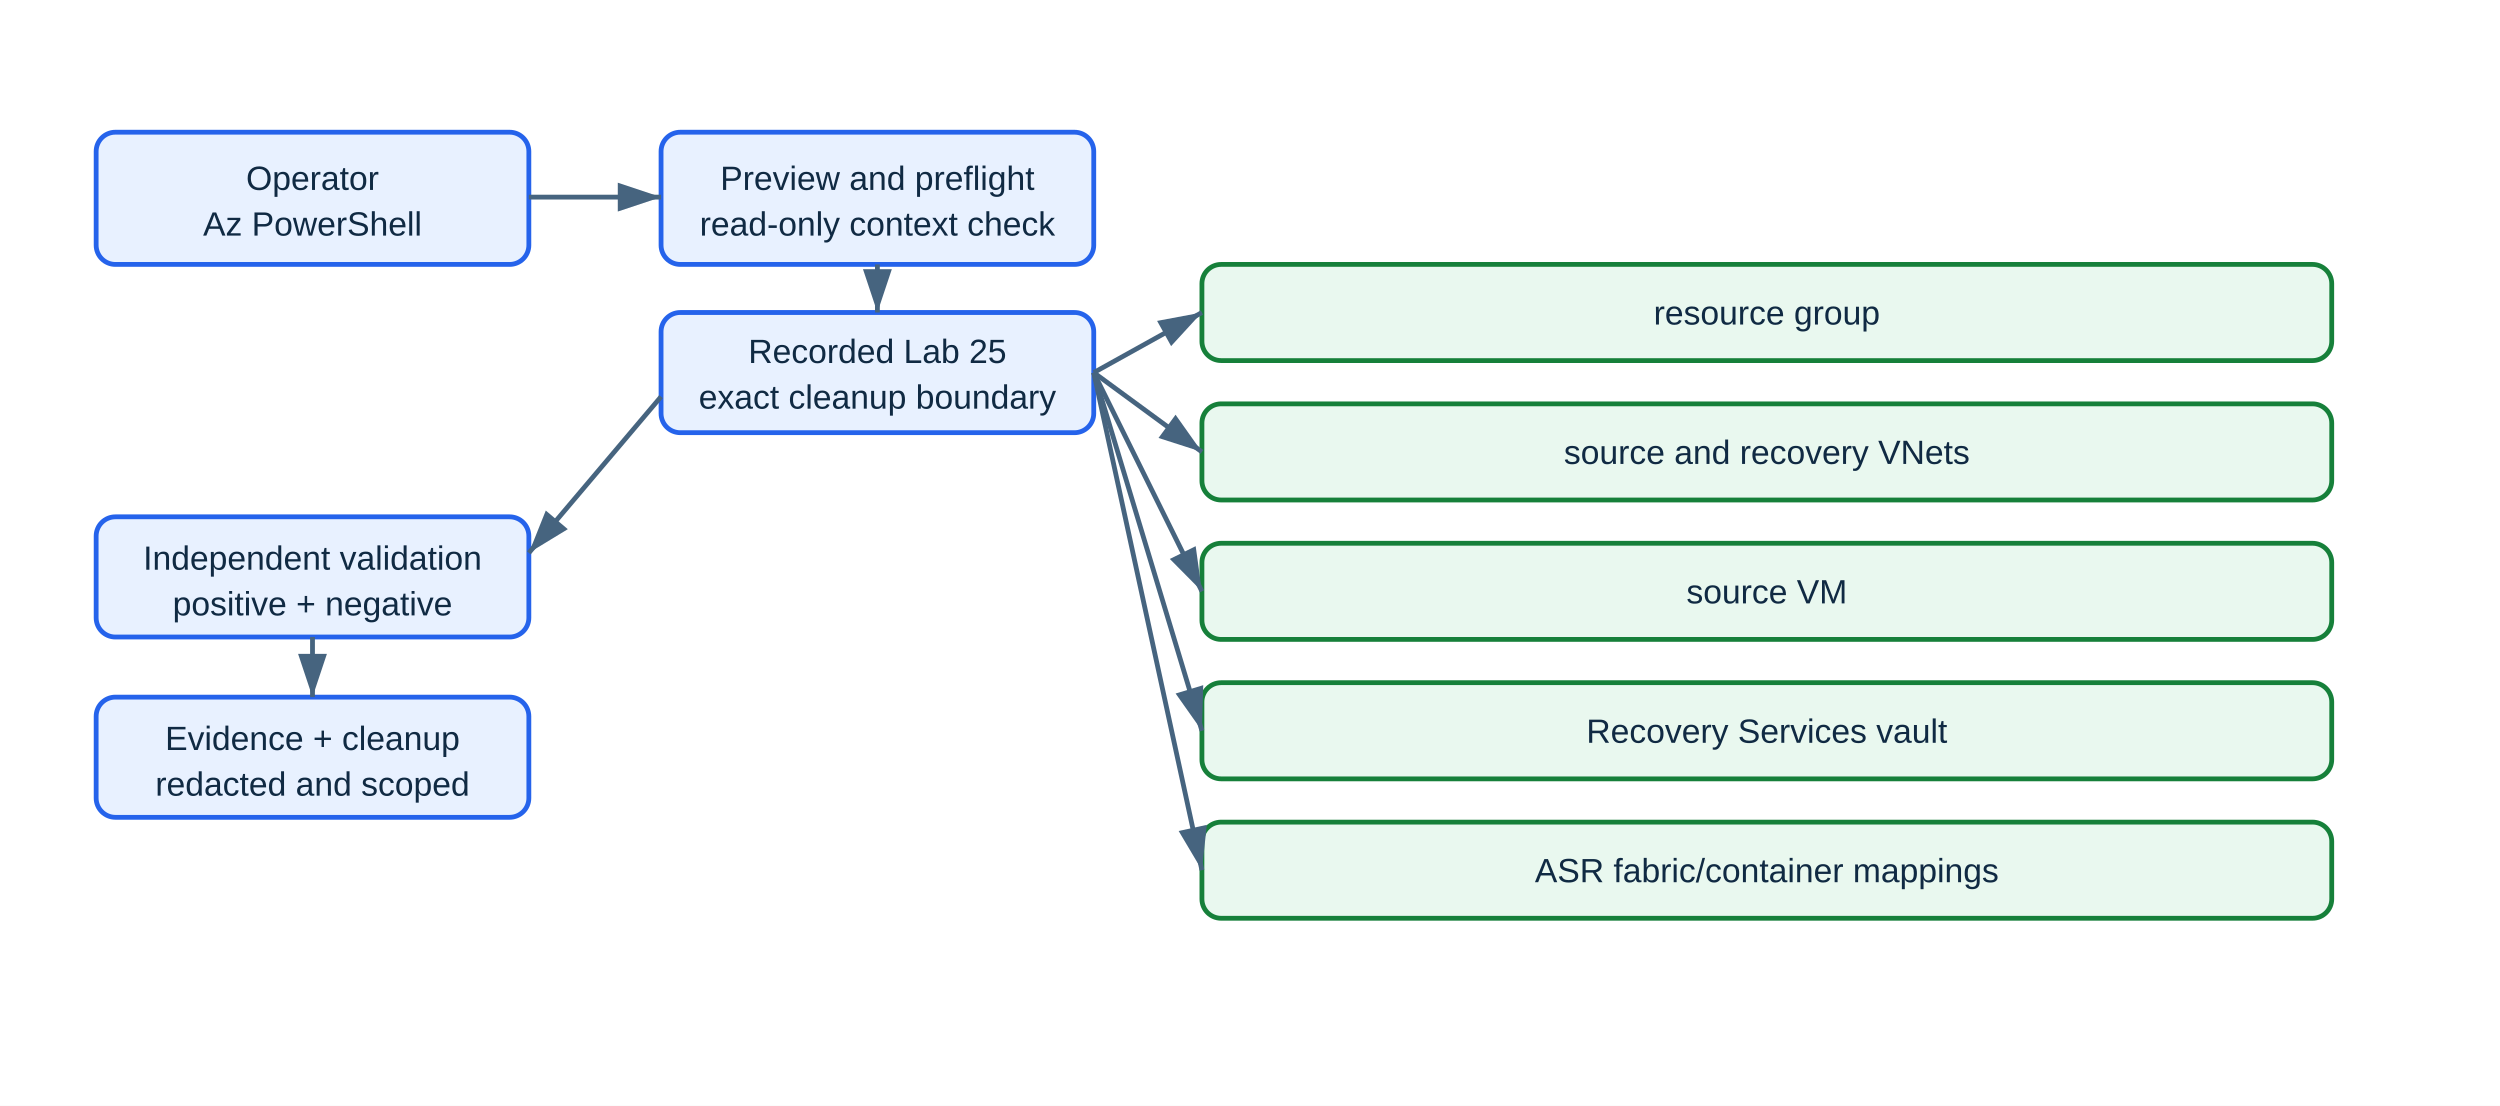
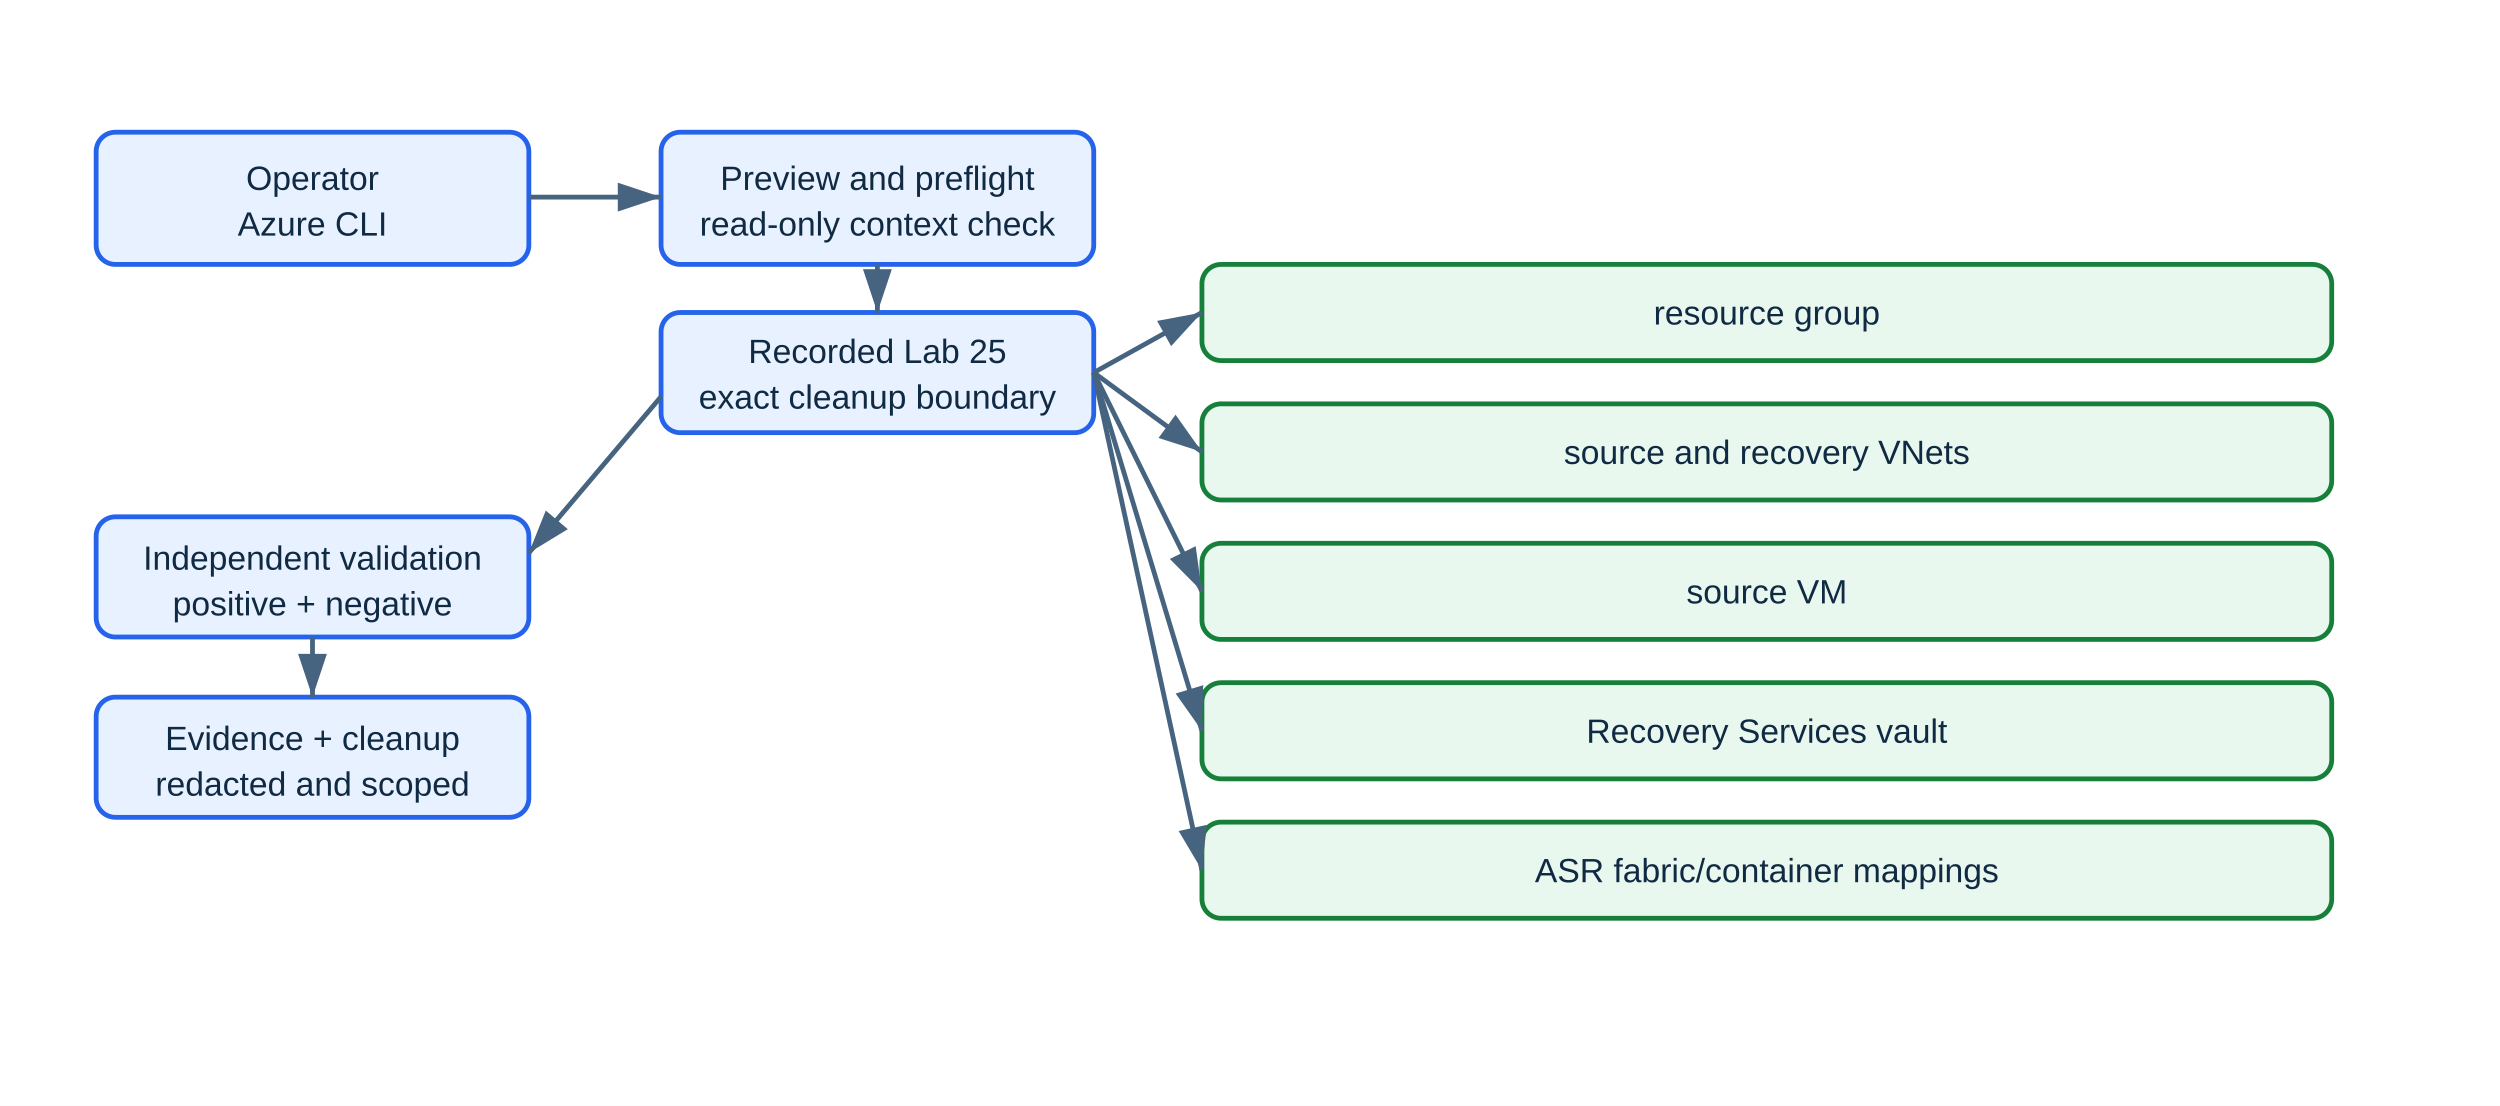
<svg xmlns="http://www.w3.org/2000/svg" width="1040" height="460" viewBox="0 0 1040 460" role="img" aria-labelledby="title desc">
  <defs>
    <marker id="arrow" markerWidth="10" markerHeight="10" refX="9" refY="3" orient="auto">
      <path d="M0,0 L0,6 L9,3 z" fill="#46647f" />
    </marker>
  </defs>
  <style>text{font-family:Segoe UI,Arial,sans-serif;font-size:14px;fill:#102a43} .control{fill:#e8f1ff;stroke:#2563eb;stroke-width:2} .resource{fill:#e9f8ef;stroke:#16803a;stroke-width:2} .arrow{fill:none;stroke:#46647f;stroke-width:2;marker-end:url(#arrow)}</style>
  <rect width="100%" height="100%" fill="#ffffff" />
  <rect x="40" y="55" width="180" height="55" rx="8" class="control" />
  <text x="130" y="79" text-anchor="middle">Operator</text>
-   <text x="130" y="98" text-anchor="middle">Az PowerShell</text>
+   <text x="130" y="98" text-anchor="middle">Azure CLI</text>
  <rect x="275" y="55" width="180" height="55" rx="8" class="control" />
  <text x="365" y="79" text-anchor="middle">Preview and preflight</text>
  <text x="365" y="98" text-anchor="middle">read-only context check</text>
  <path d="M220 82 L275 82" class="arrow" />
  <rect x="275" y="130" width="180" height="50" rx="8" class="control" />
  <text x="365" y="151" text-anchor="middle">Recorded Lab 25</text>
  <text x="365" y="170" text-anchor="middle">exact cleanup boundary</text>
  <path d="M365 110 L365 130" class="arrow" />
  <rect x="500" y="110" width="470" height="40" rx="8" class="resource" />
  <text x="735" y="135" text-anchor="middle">resource group</text>
  <rect x="500" y="168" width="470" height="40" rx="8" class="resource" />
  <text x="735" y="193" text-anchor="middle">source and recovery VNets</text>
  <rect x="500" y="226" width="470" height="40" rx="8" class="resource" />
  <text x="735" y="251" text-anchor="middle">source VM</text>
  <rect x="500" y="284" width="470" height="40" rx="8" class="resource" />
  <text x="735" y="309" text-anchor="middle">Recovery Services vault</text>
  <rect x="500" y="342" width="470" height="40" rx="8" class="resource" />
  <text x="735" y="367" text-anchor="middle">ASR fabric/container mappings</text>
  <path d="M 455 155 L 500 130" class="arrow" />
  <path d="M 455 155 L 500 188" class="arrow" />
  <path d="M 455 155 L 500 246" class="arrow" />
  <path d="M 455 155 L 500 304" class="arrow" />
  <path d="M 455 155 L 500 362" class="arrow" />
  <rect x="40" y="215" width="180" height="50" rx="8" class="control" />
  <text x="130" y="237" text-anchor="middle">Independent validation</text>
  <text x="130" y="256" text-anchor="middle">positive + negative</text>
  <path d="M275 165 L220 230" class="arrow" />
  <rect x="40" y="290" width="180" height="50" rx="8" class="control" />
  <text x="130" y="312" text-anchor="middle">Evidence + cleanup</text>
  <text x="130" y="331" text-anchor="middle">redacted and scoped</text>
  <path d="M130 265 L130 290" class="arrow" />
</svg>
